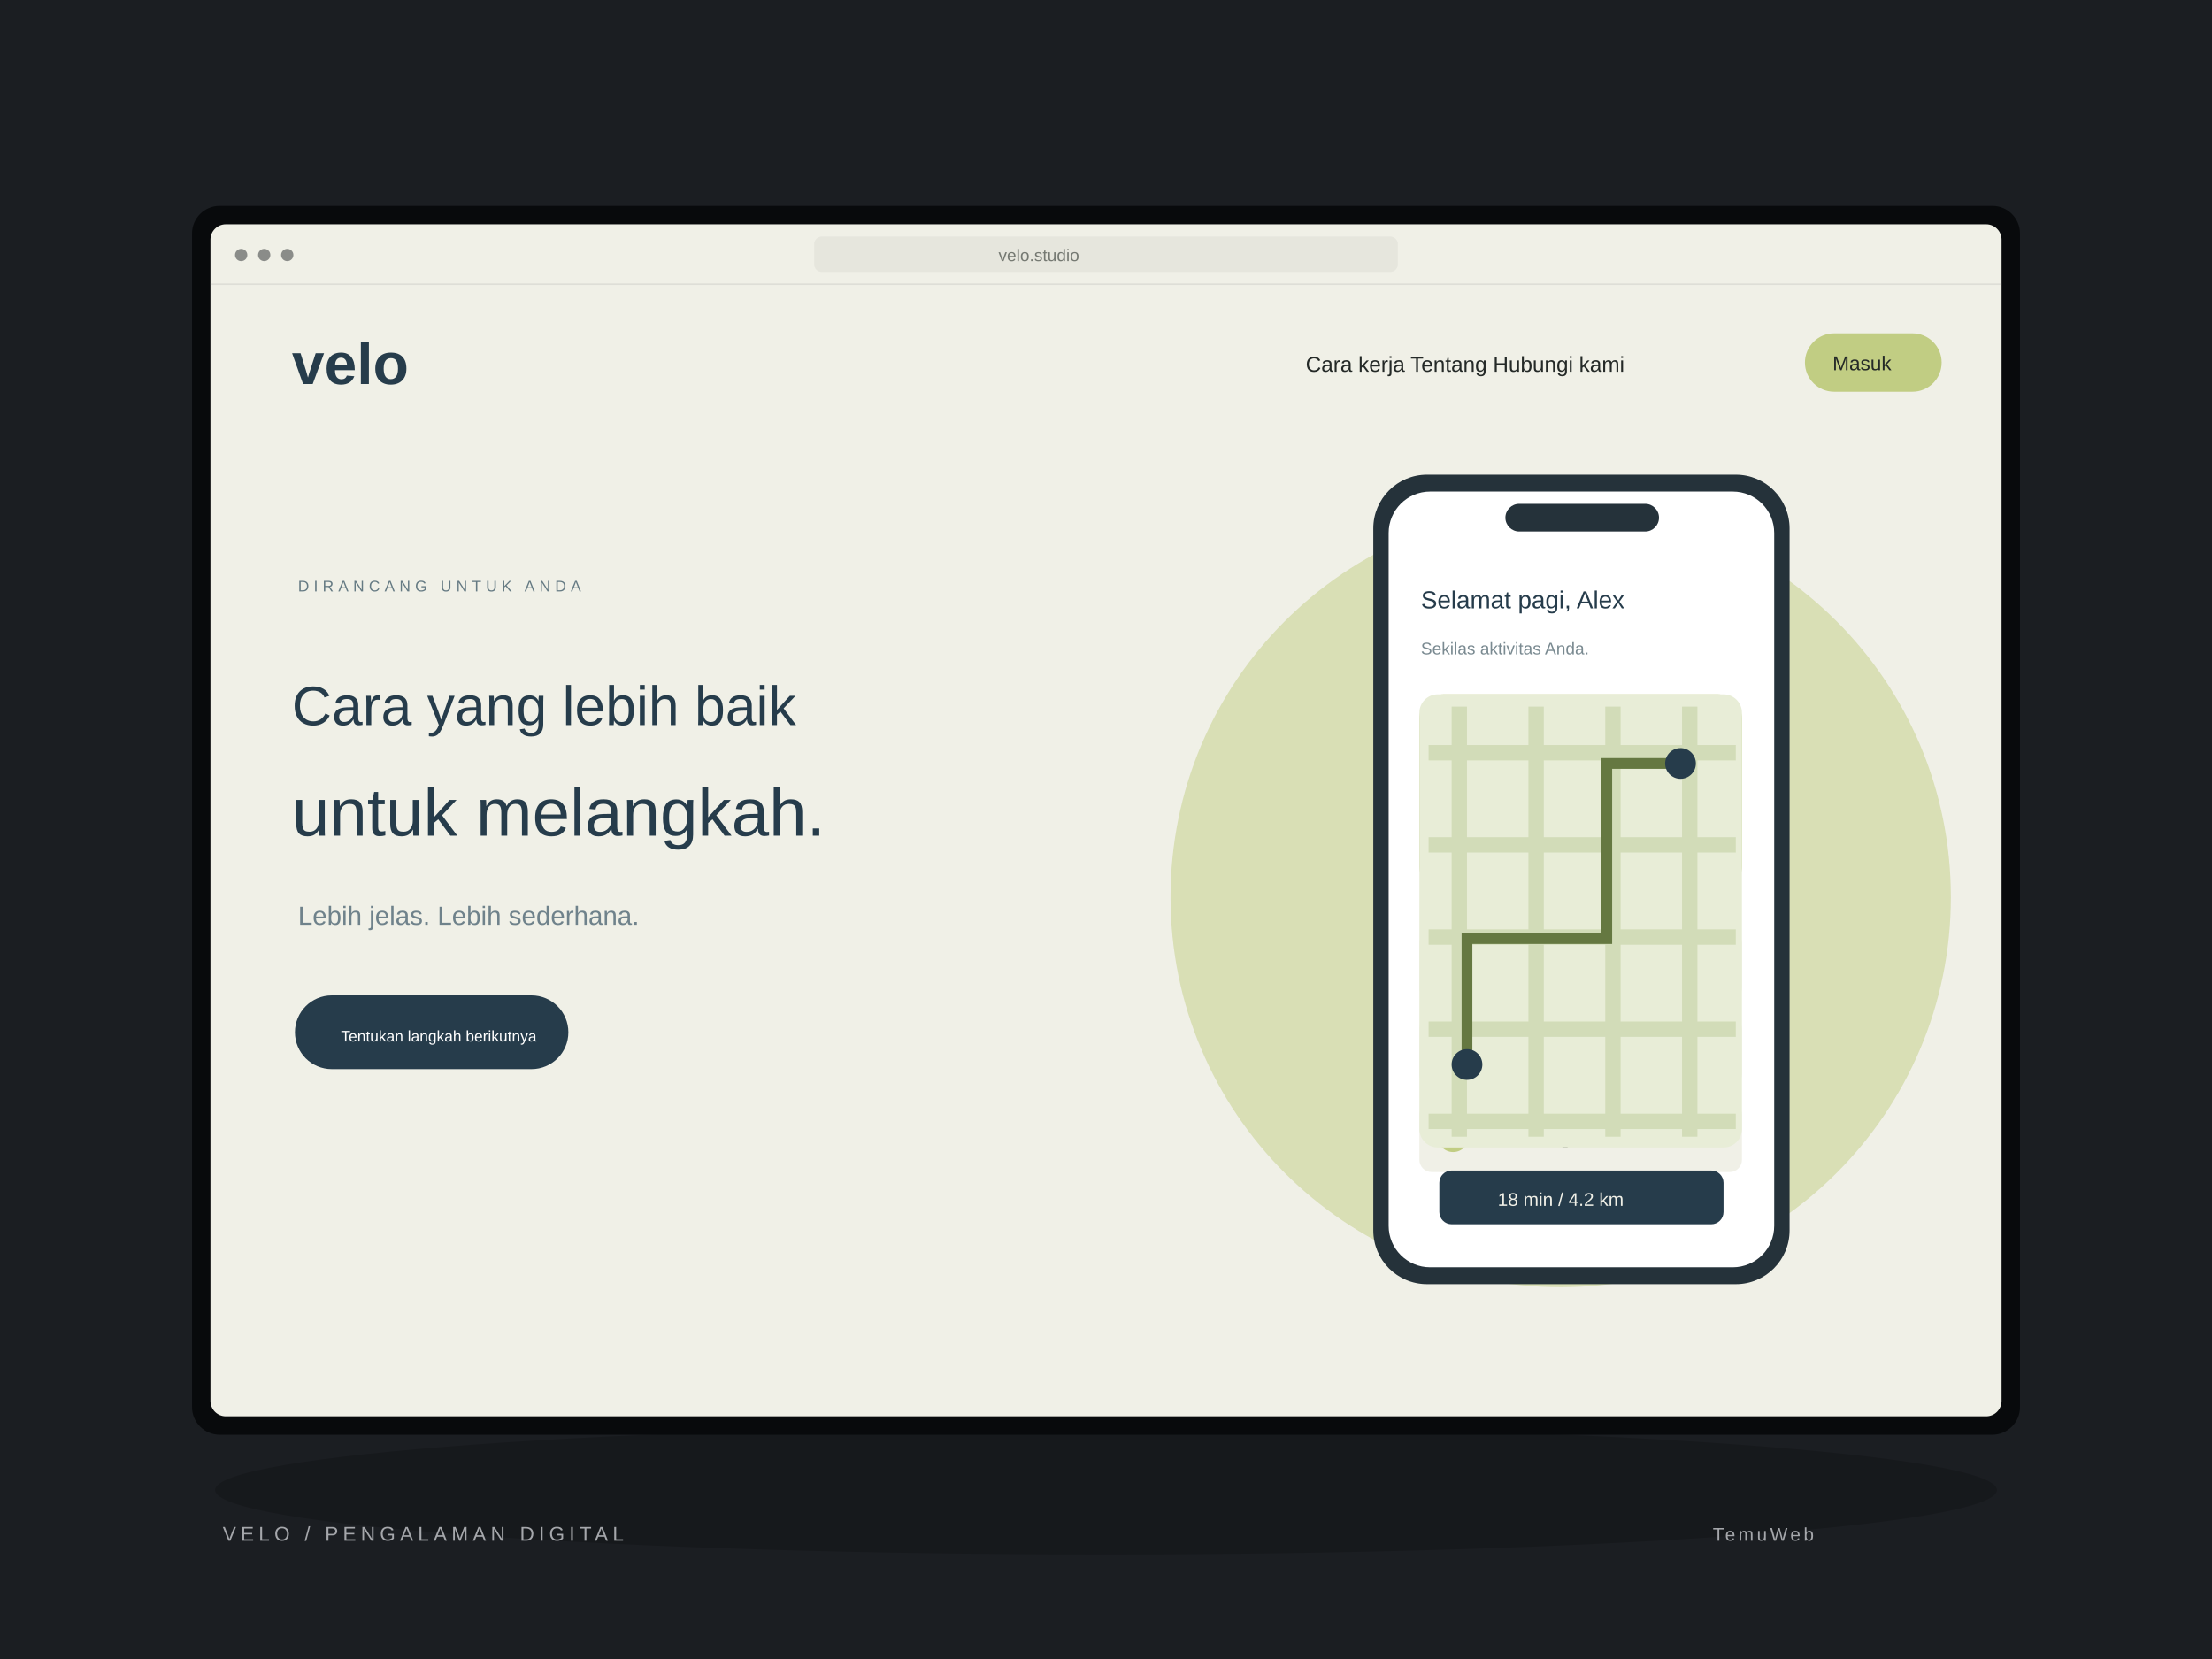
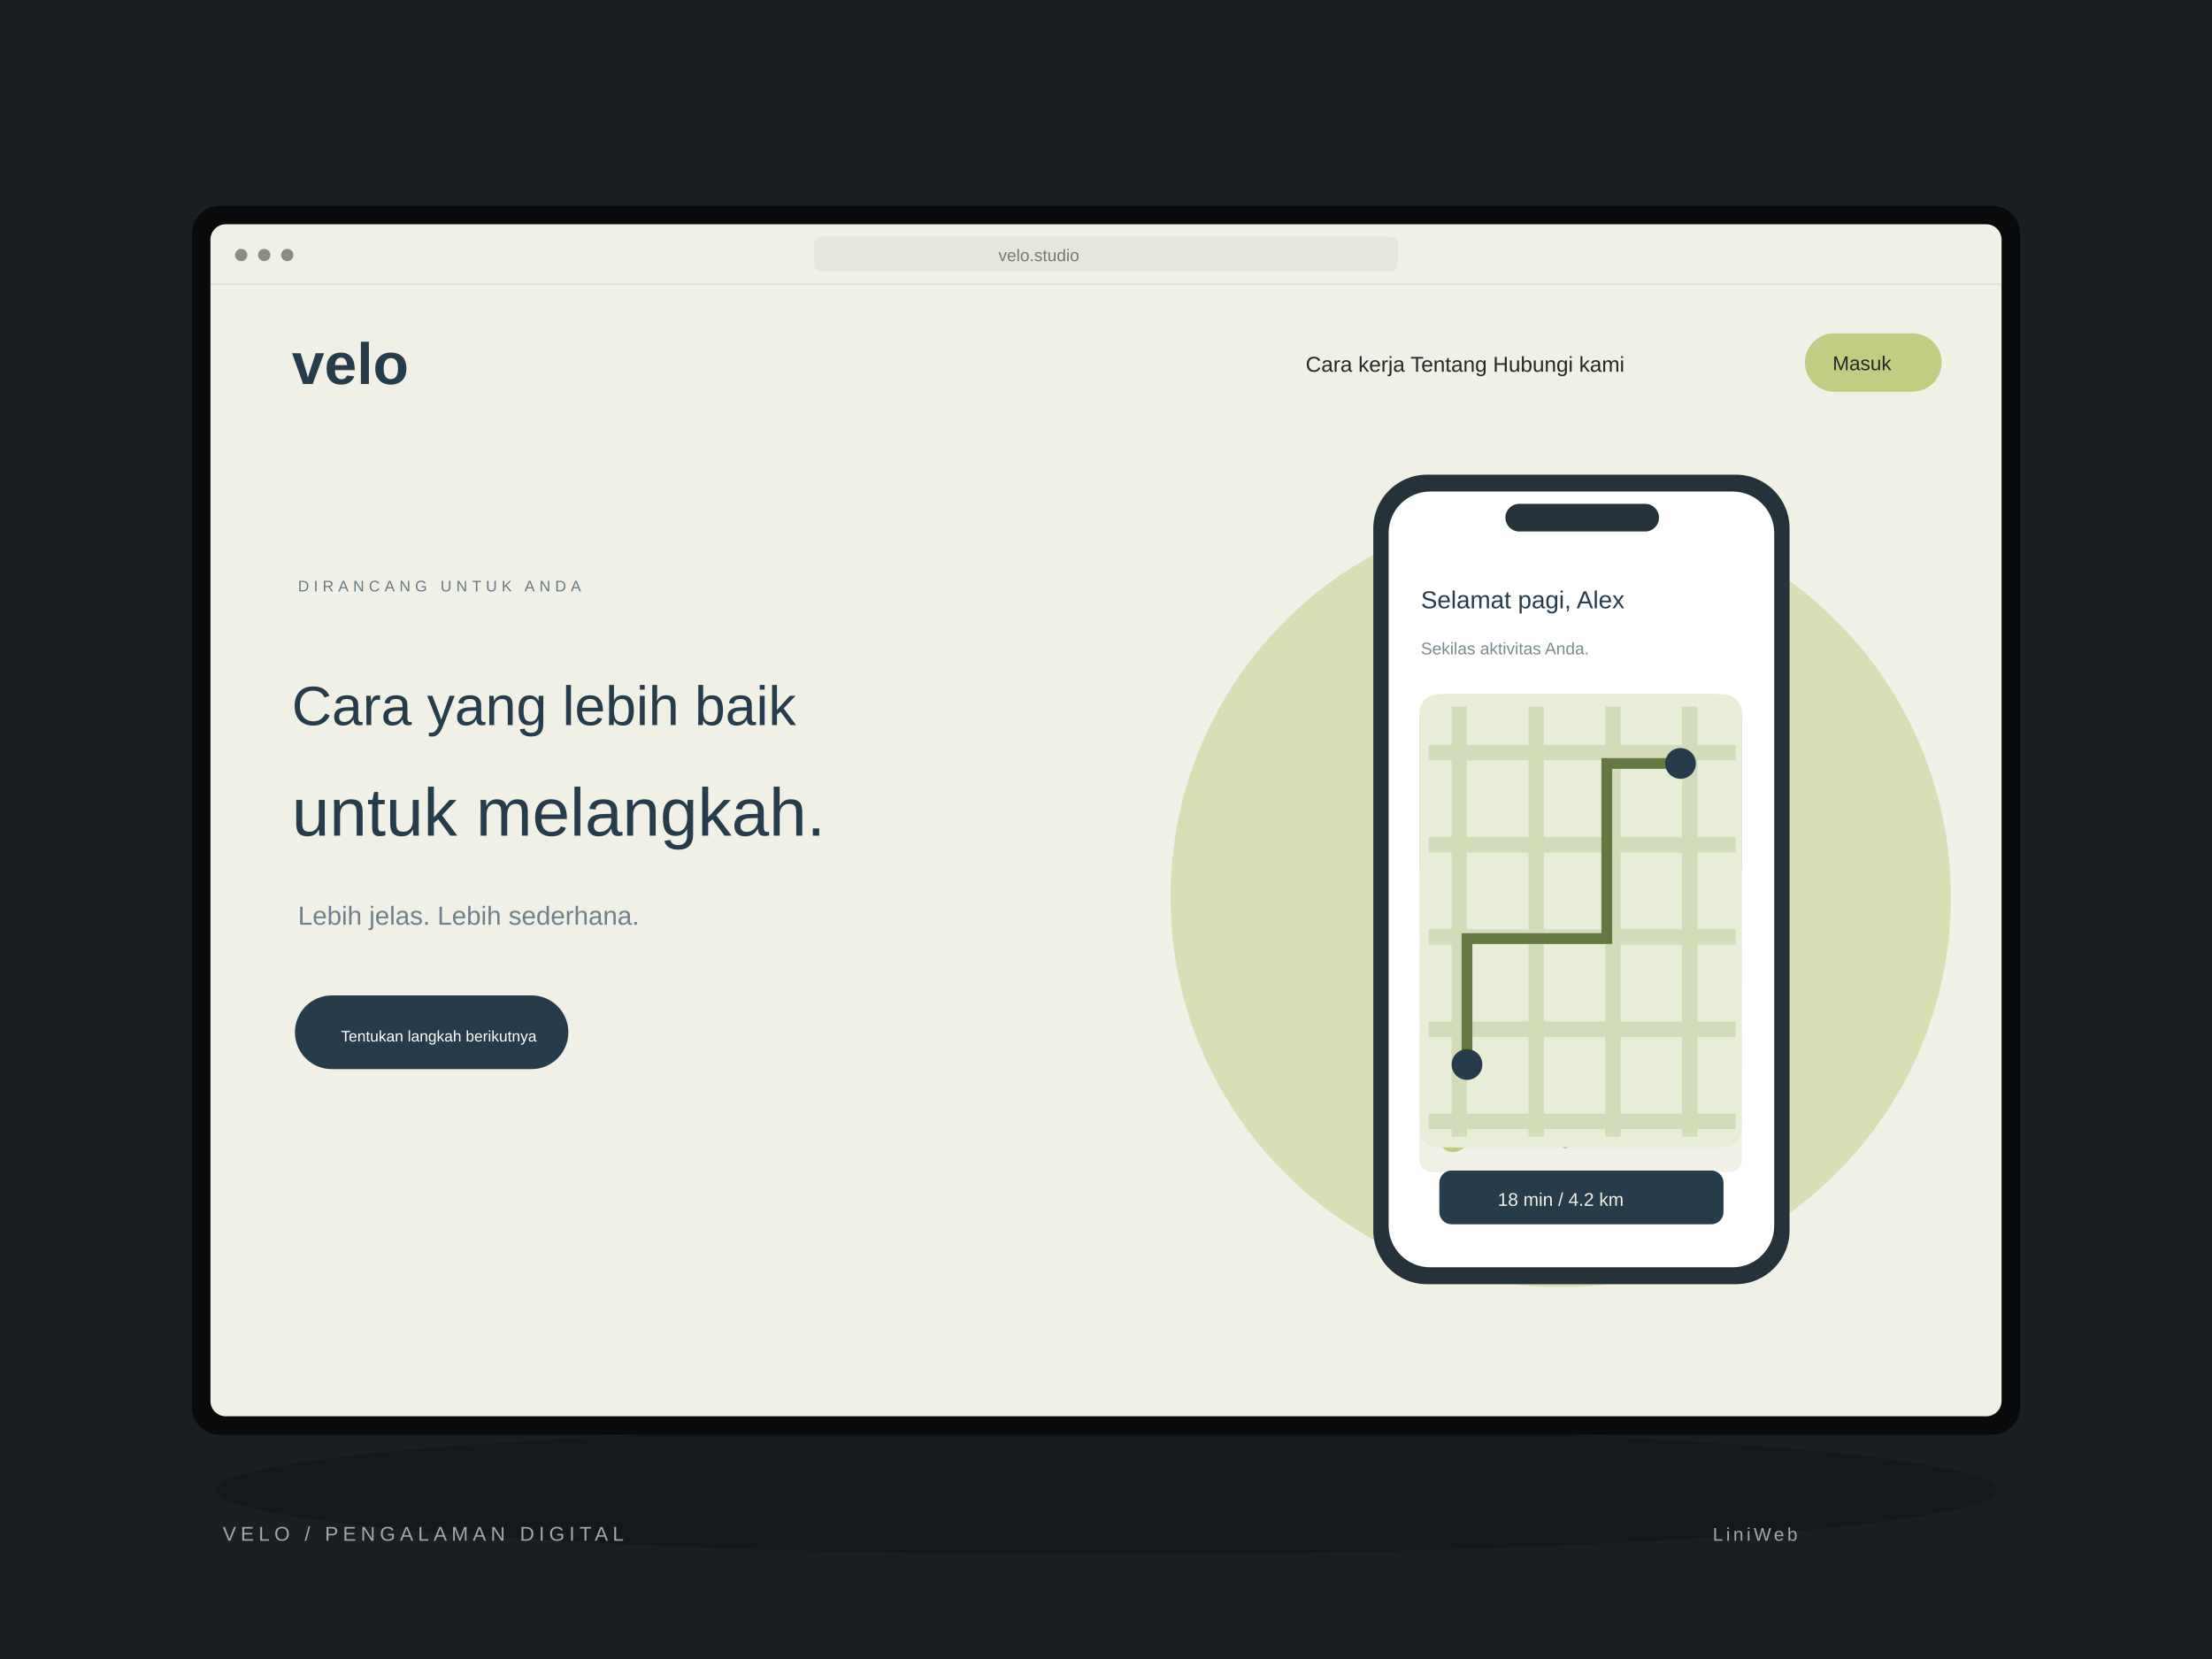
<svg xmlns="http://www.w3.org/2000/svg" width="1440" height="1080" viewBox="0 0 1440 1080">
  <rect width="1440" height="1080" fill="#1b1e22" />
  <ellipse cx="720" cy="970" rx="580" ry="42" fill="#000" opacity=".17" />
  <rect x="125" y="134" width="1190" height="800" rx="18" fill="#080a0c" />
  <rect x="137" y="146" width="1166" height="776" rx="10" fill="#f0f0e7" />
  <path d="M137 185h1166" stroke="#aaa" stroke-opacity=".25" />
  <circle cx="157" cy="166" r="4" fill="#8a8c89" />
  <circle cx="172" cy="166" r="4" fill="#8a8c89" />
  <circle cx="187" cy="166" r="4" fill="#8a8c89" />
  <rect x="530" y="154" width="380" height="23" rx="5" fill="#000" opacity=".045" />
  <text x="650" y="170" font-family="Arial,Helvetica,sans-serif" font-size="11" fill="#757972">velo.studio</text>
  <text x="190" y="250" font-family="Arial,Helvetica,sans-serif" font-size="38" fill="#263c4b" font-weight="bold">velo</text>
  <text x="850" y="242" font-family="Arial,Helvetica,sans-serif" font-size="14" fill="#242927">Cara kerja     Tentang     Hubungi kami</text>
  <rect x="1175" y="217" width="89" height="38" rx="19" fill="#c1cd83" />
  <text x="1193" y="241" font-family="Arial,Helvetica,sans-serif" font-size="13" fill="#242927">Masuk</text>
  <circle cx="1016" cy="584" r="254" fill="#c1cd83" opacity=".5" />
  <text x="194" y="385" font-family="Arial,Helvetica,sans-serif" font-size="10" fill="#657a83" letter-spacing="3">DIRANCANG UNTUK ANDA</text>
  <text x="190" y="472" font-family="Arial,Helvetica,sans-serif" font-size="36" fill="#263c4b">Cara yang lebih baik</text>
  <text x="190" y="544" font-family="Arial,Helvetica,sans-serif" font-size="44" fill="#263c4b">untuk melangkah.</text>
  <text x="194" y="602" font-family="Arial,Helvetica,sans-serif" font-size="17" fill="#6f828b">Lebih jelas. Lebih sederhana.</text>
  <rect x="192" y="648" width="178" height="48" rx="24" fill="#263c4b" />
  <text x="222" y="678" font-family="Arial,Helvetica,sans-serif" font-size="10" fill="#fff">Tentukan langkah berikutnya</text>
  <rect x="894" y="309" width="271" height="527" rx="35" fill="#25323a" />
  <rect x="904" y="320" width="251" height="505" rx="27" fill="#fff" />
  <rect x="980" y="328" width="100" height="18" rx="9" fill="#25323a" />
  <text x="925" y="396" font-family="Arial,Helvetica,sans-serif" font-size="16" fill="#263c4b">Selamat pagi, Alex</text>
  <text x="925" y="426" font-family="Arial,Helvetica,sans-serif" font-size="11" fill="#7a8a91">Sekilas aktivitas Anda.</text>
  <rect x="924" y="452" width="210" height="128" rx="16" fill="#c1cd83" />
  <text x="943" y="483" font-family="Arial,Helvetica,sans-serif" font-size="9" fill="#242927">Langkah berikutnya</text>
  <text x="942" y="524" font-family="Arial,Helvetica,sans-serif" font-size="12" fill="#242927">Keseharian yang lebih terarah</text>
  <text x="942" y="553" font-family="Arial,Helvetica,sans-serif" font-size="10" fill="#242927">Seluruh detail, dalam satu tempat.</text>
  <rect x="924" y="606" width="210" height="45" rx="8" fill="#f0f0e7" />
  <circle cx="946" cy="628" r="10" fill="#c1cd83" />
  <text x="967" y="633" font-family="Arial,Helvetica,sans-serif" font-size="11" fill="#242927">Ringkasan</text>
  <rect x="924" y="662" width="210" height="45" rx="8" fill="#f0f0e7" />
  <circle cx="946" cy="684" r="10" fill="#c1cd83" />
  <text x="967" y="689" font-family="Arial,Helvetica,sans-serif" font-size="11" fill="#242927">Aktivitas Anda</text>
  <rect x="924" y="718" width="210" height="45" rx="8" fill="#f0f0e7" />
  <circle cx="946" cy="740" r="10" fill="#c1cd83" />
  <text x="967" y="745" font-family="Arial,Helvetica,sans-serif" font-size="11" fill="#242927">Mendatang</text>
  <rect x="924" y="452" width="210" height="295" rx="12" fill="#e8edd7" />
  <path d="M950 460v280M1000 460v280M1050 460v280M1100 460v280M930 490h200M930 550h200M930 610h200M930 670h200M930 730h200" stroke="#d2dcb8" stroke-width="10" />
  <path d="M955 693v-82h91v-114h48" fill="none" stroke="#657841" stroke-width="7" />
  <circle cx="955" cy="693" r="10" fill="#263c4b" />
  <circle cx="1094" cy="497" r="10" fill="#263c4b" />
  <rect x="937" y="762" width="185" height="35" rx="8" fill="#263c4b" />
  <text x="975" y="785" font-family="Arial,Helvetica,sans-serif" font-size="12" fill="#f0f0e7">18 min / 4.2 km</text>
  <text x="145" y="1003" font-family="Arial,Helvetica,sans-serif" font-size="13" fill="#a5a7ab" letter-spacing="3">VELO / PENGALAMAN DIGITAL</text>
-   <text x="1115" y="1003" font-family="Arial,Helvetica,sans-serif" font-size="12" fill="#a5a7ab" letter-spacing="2">TemuWeb</text>
+   <text x="1115" y="1003" font-family="Arial,Helvetica,sans-serif" font-size="12" fill="#a5a7ab" letter-spacing="2">LiniWeb</text>
</svg>
